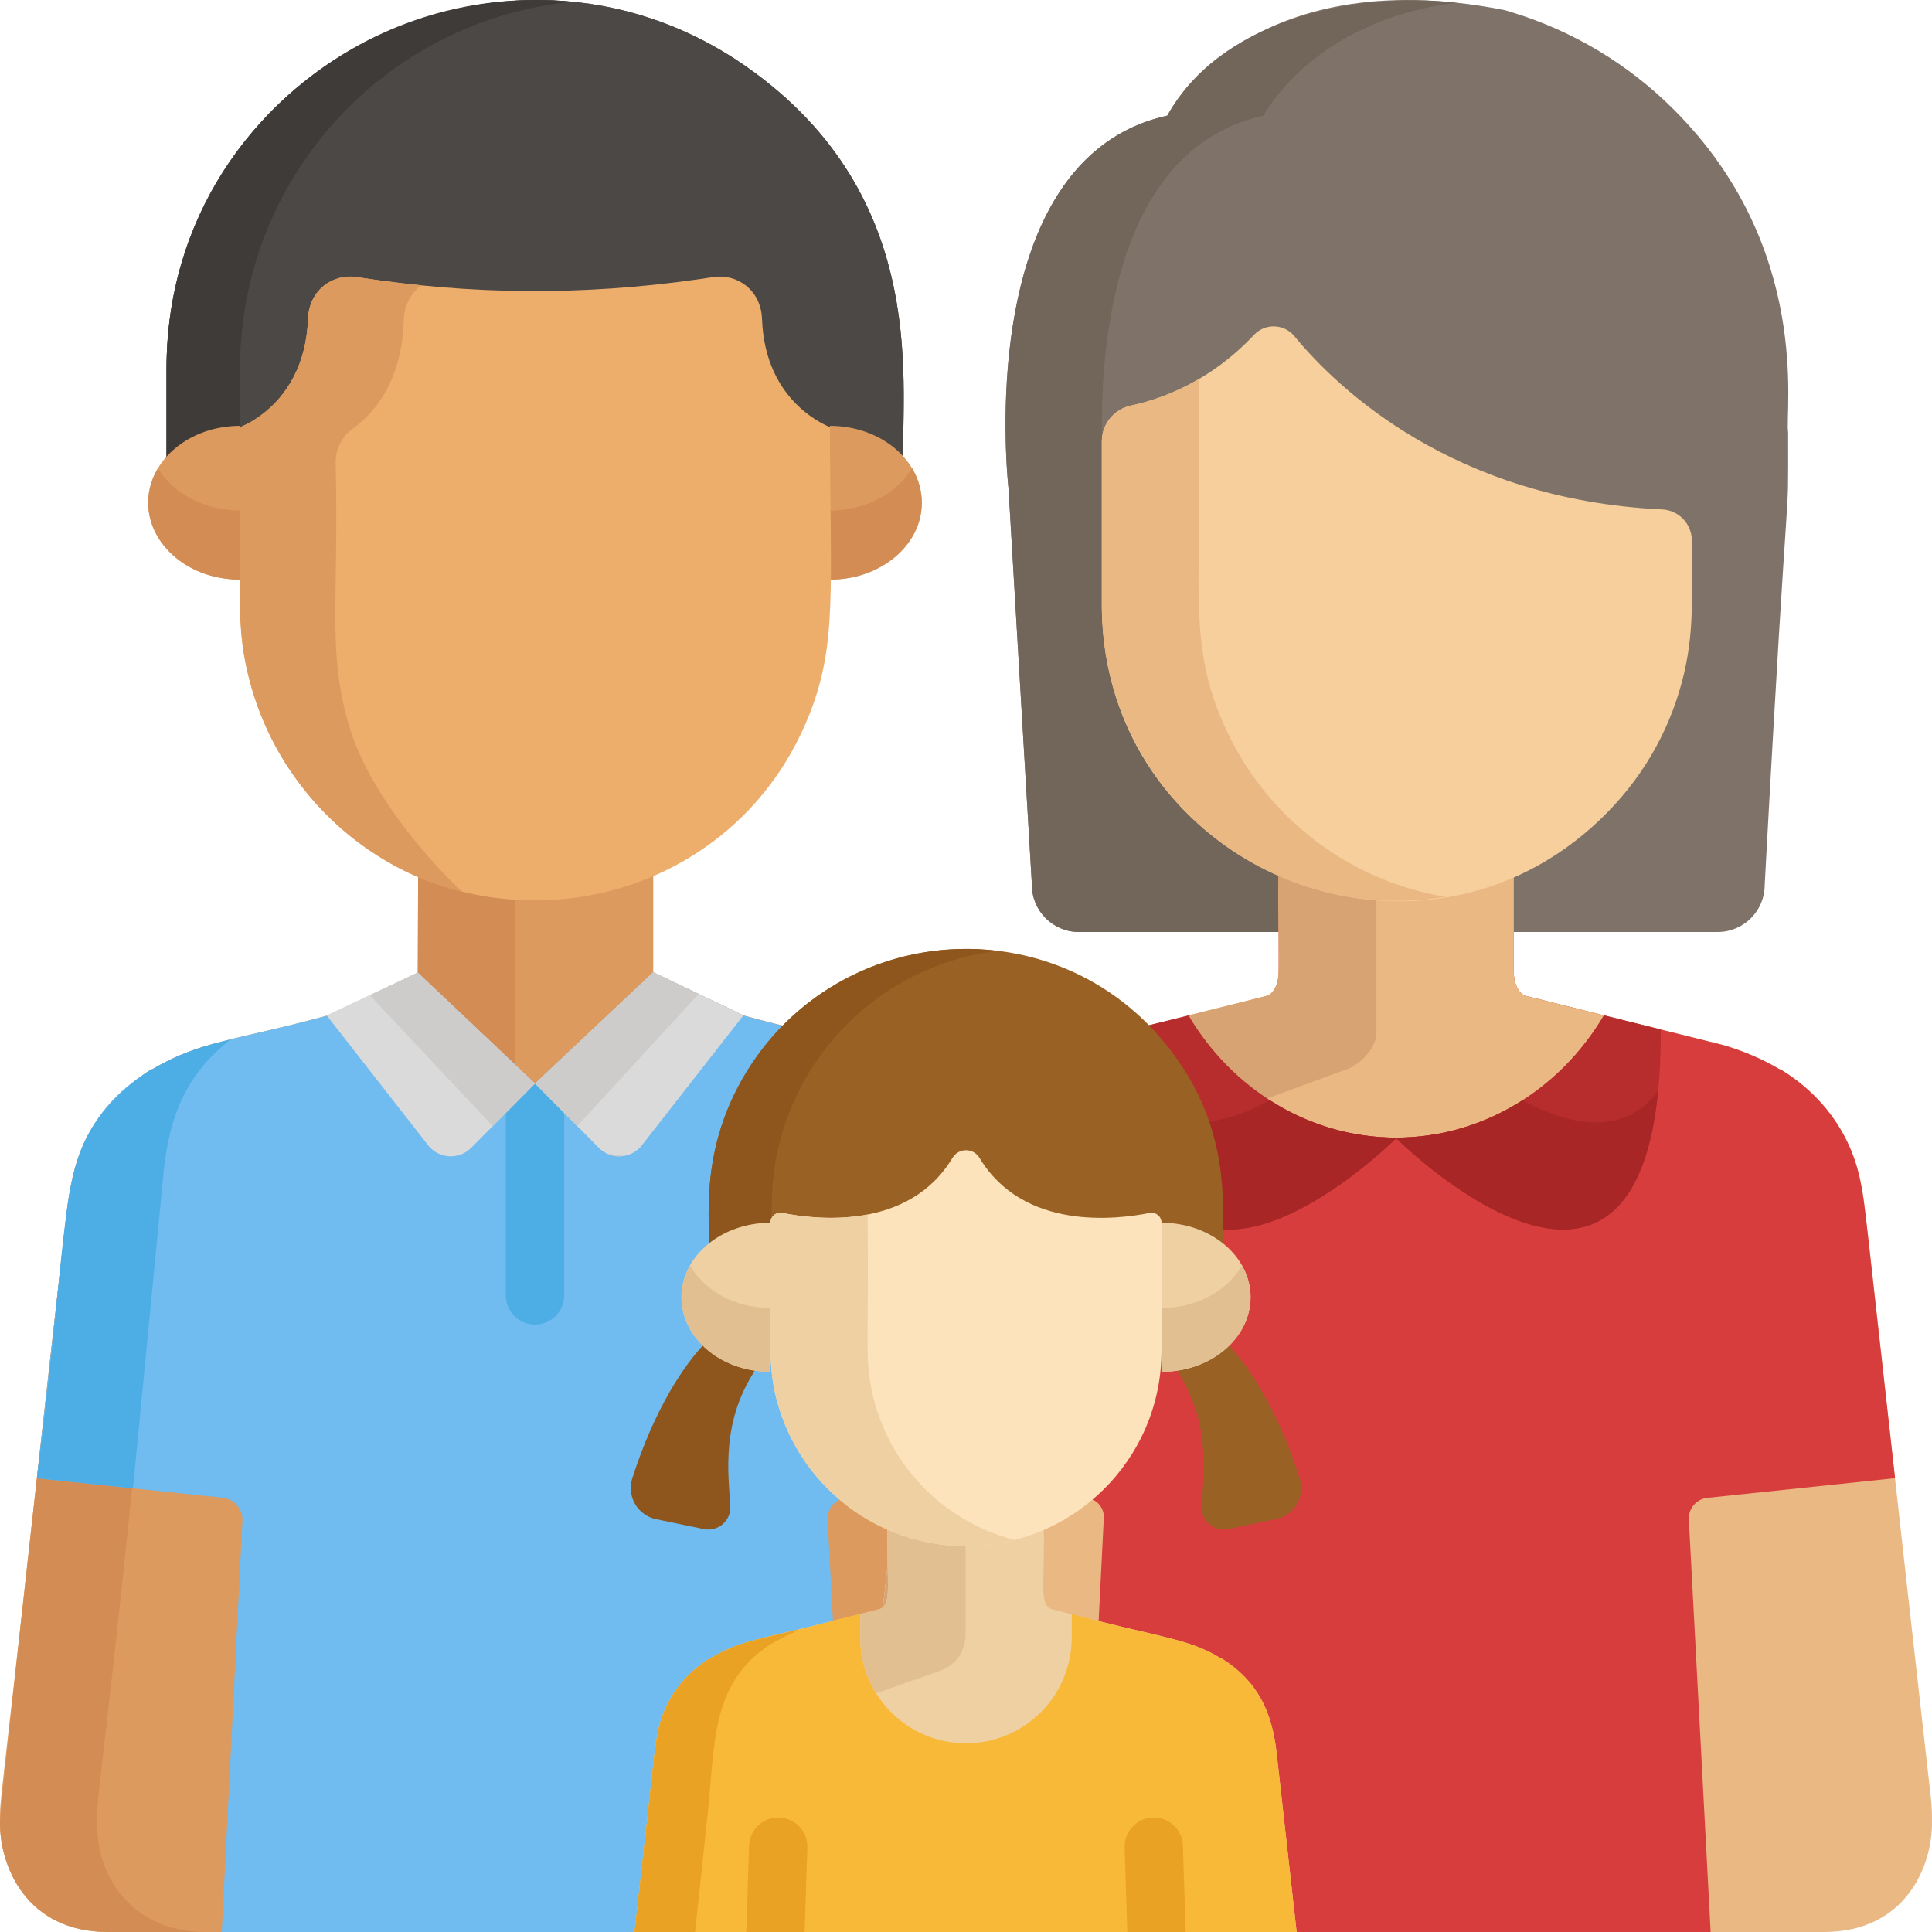
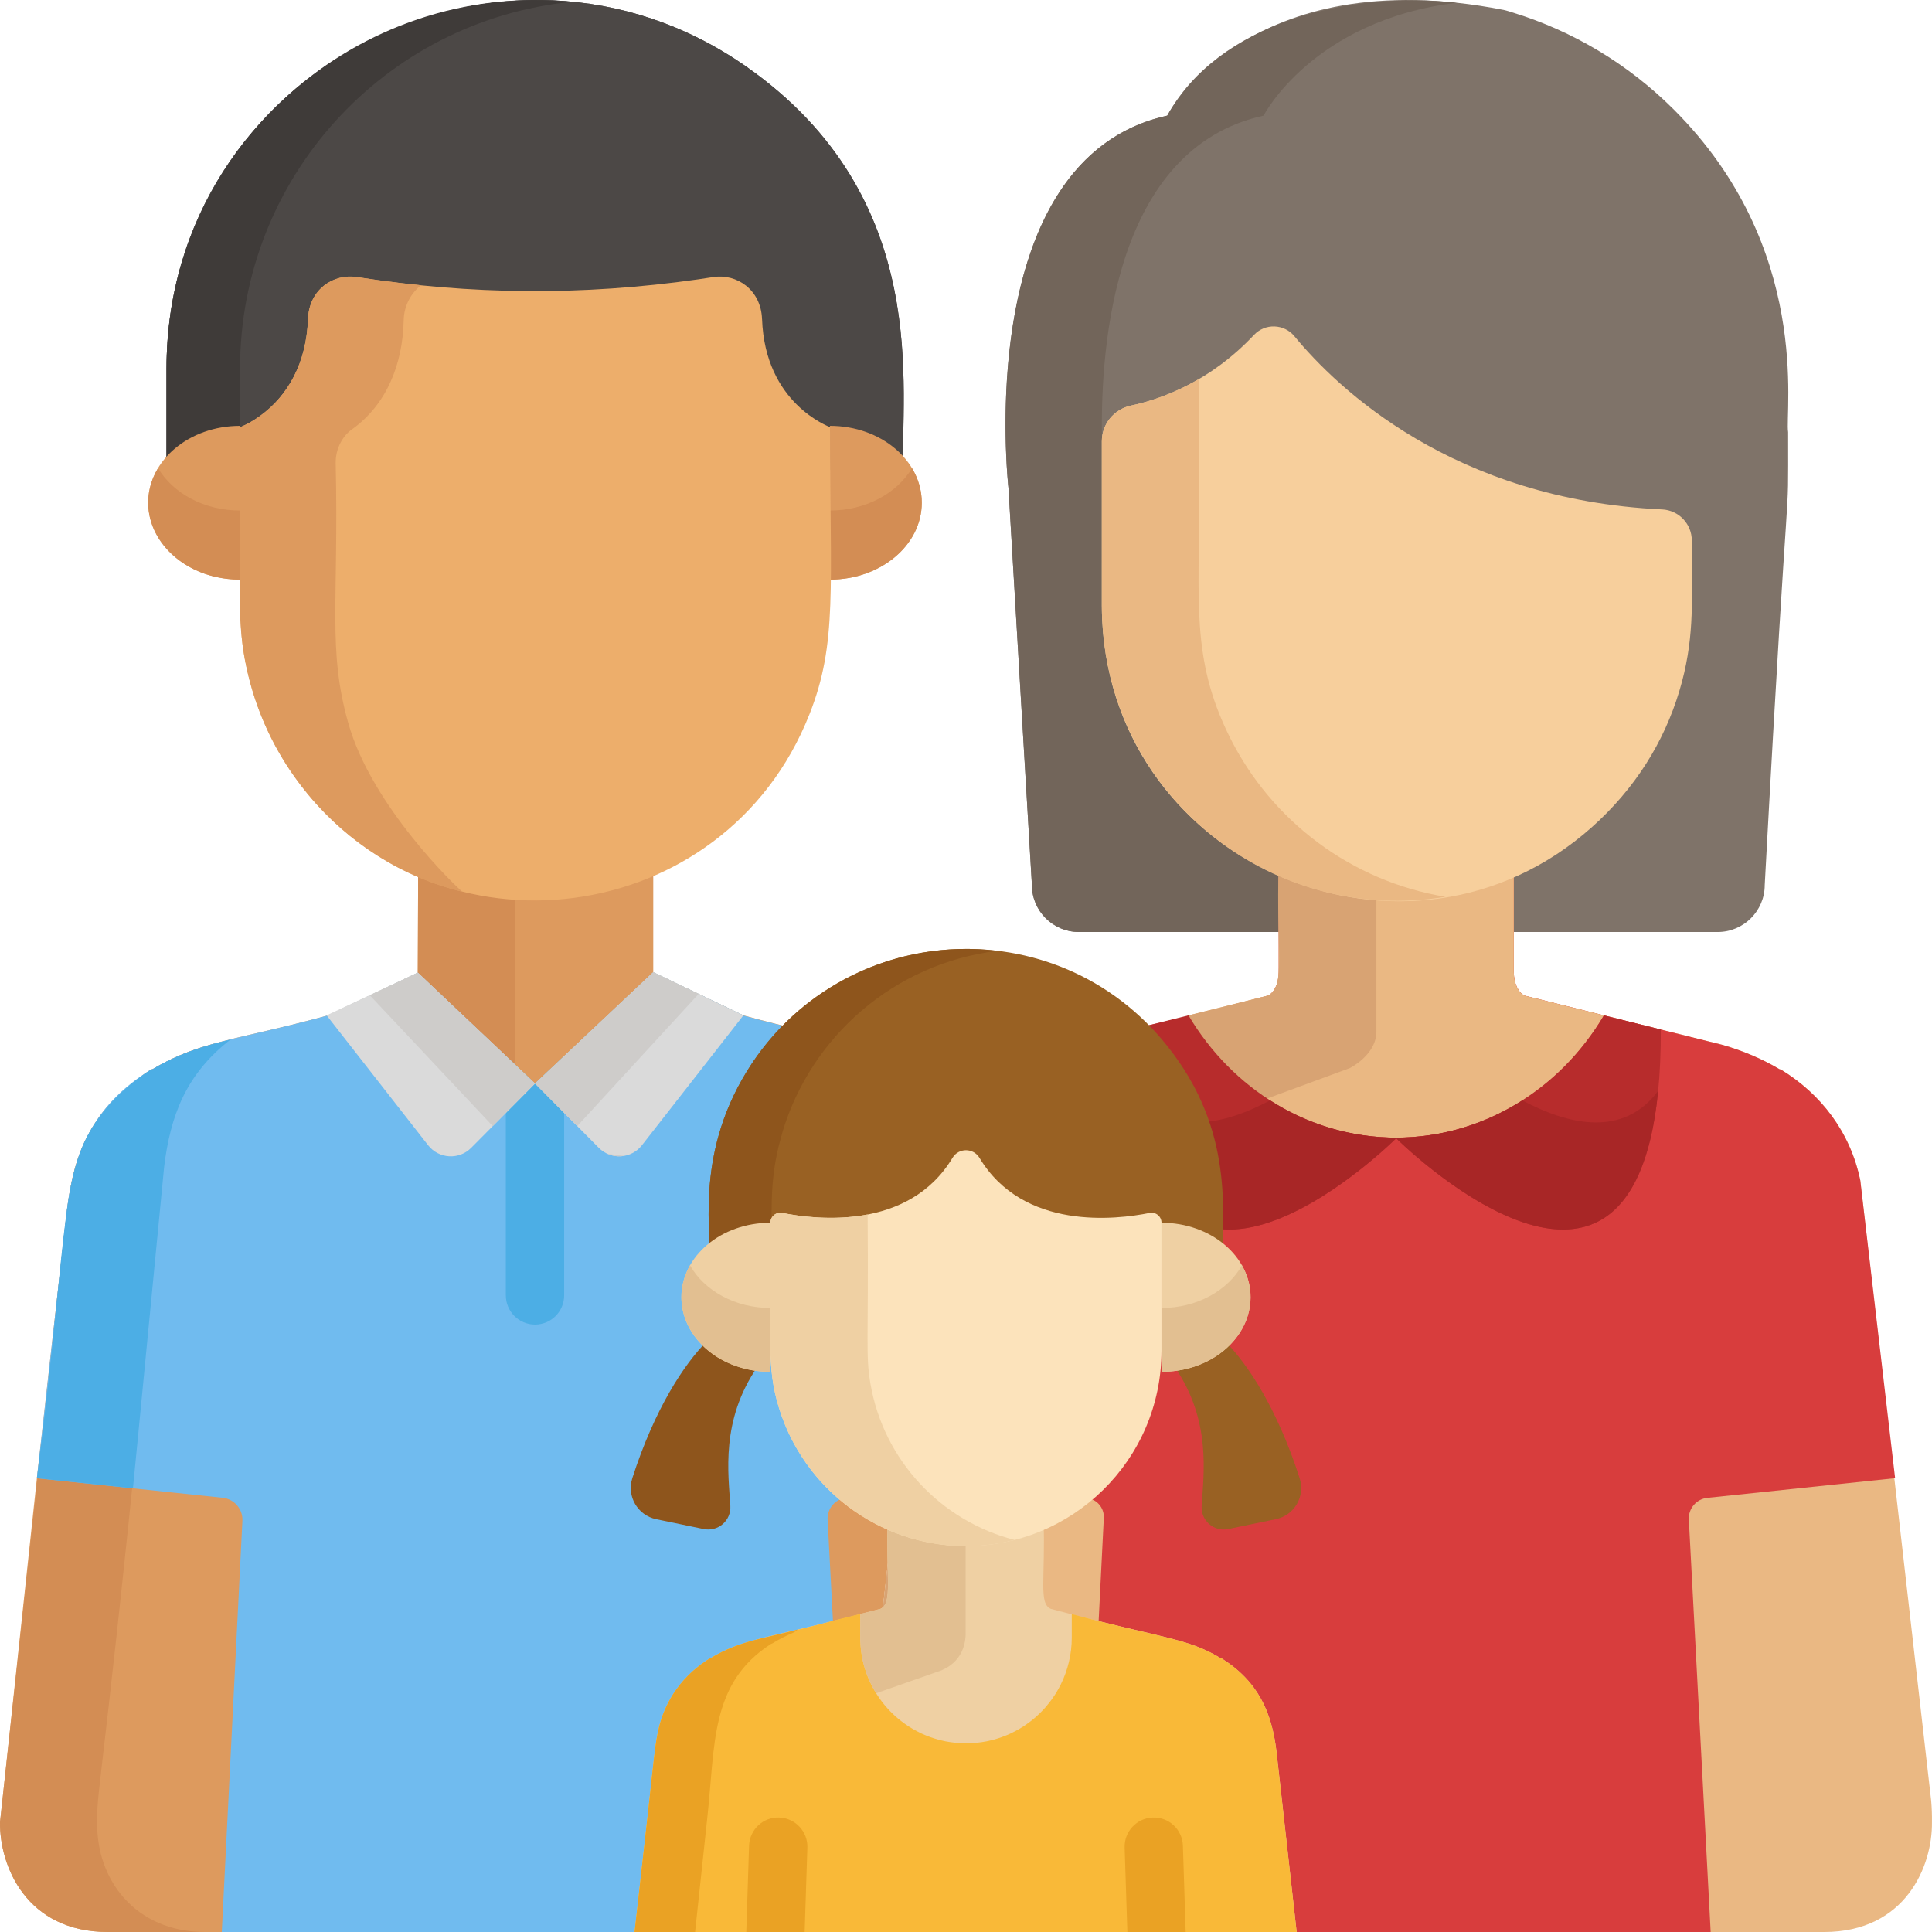
- <svg xmlns="http://www.w3.org/2000/svg" version="1.1" id="Capa_1" x="0px" y="0px" viewBox="0 0 512.001 512.001" style="enable-background:new 0 0 512.001 512.001;" xml:space="preserve">
-   <path style="fill:#7F7369;" d="M331.028,246.986h-45.136c-6.833,0-12.423-5.59-12.423-12.423l-6.211-105.265  c0,0-10.051-87.194,42.082-98.652c0,0,21.197-41.248,89.083-28.033c0.928,0.181,1.82,0.514,2.721,0.793  c15.639,4.851,30.178,13.434,42.266,25.46c36.97,36.788,29.536,80.252,30.463,85.658c0,30.197,0.477-3.367-6.211,120.04  c0,6.833-5.59,12.423-12.423,12.423H407.22" />
-   <path style="fill:#72655A;" d="M338.876,246.986v-14.772c-27.903-12.33-45.299-38.716-46.765-67.642  c-0.01-0.192-0.04-0.801-0.044-0.915c-0.04-1.023-0.066-2.048-0.066-3.081c0.014-46.476-0.028-43.655,0.035-44.419  c-0.466-24.805,3.372-76.842,42.825-85.513c0,0,12.99-25.271,51.193-29.914c-29.109-3.199-63.254,5.45-76.715,29.914  c-35.179,7.732-43.642,50.567-42.808,86.38c0.012,0.499,0.025,0.986,0.04,1.46c0.206,6.639,0.687,10.812,0.687,10.812l6.211,105.265  c0,6.833,5.59,12.423,12.423,12.423C296.825,246.986,326.928,246.986,338.876,246.986z" />
-   <path style="fill:#DD9A5E;" d="M228.256,477.26l13.354-119.329c4.68-36.032,2.761-49.875,14.388-63.983  c-3.591-4.366-8.717-8.438-12.097-10.502l-0.372-0.092c-12.572-7.531-23.157-7.846-46.519-14.274l0,0l-23.89-11.435l0,0v-28.537  c-20.015,8.85-43.03,8.541-62.297,0.163l0,0l-0.103,28.492l0,0l0,0l0,0l-23.788,11.318l0,0  c-23.212,6.387-33.922,6.728-46.519,14.274l-0.372,0.092c-1.06,0.647-2.18,1.427-3.284,2.301  c-18.001,12.923-18.286,29.711-19.837,42.117l-7.149,63.887l0,0c-10.069,91.431-9.764,84.076-9.764,91.124  c-0.158,11.604,6.961,29.123,28.588,29.123l0,0c2.006,0,225.695,0.011,227.403-0.017C236.624,511.658,226.559,496.88,228.256,477.26  z" />
-   <g>
-     <path style="fill:#D38D54;" d="M25.763,482.84c-0.174-10.081,1.934-9.972,17.727-173.575c1.651-13.534,5.754-24.591,17.56-33.741   c-1.788,0.567-10.824,1.952-20.637,7.831l-0.372,0.092c-1.132,0.691-2.257,1.488-3.284,2.301   c-18.001,12.923-18.286,29.711-19.837,42.117c-0.129,1.131-16.914,150.066-16.914,155.011   c-0.158,11.604,6.961,29.123,28.588,29.123l0,0H54.35C35.8,511.999,25.437,498.045,25.763,482.84z" />
-     <path style="fill:#D38D54;" d="M136.481,282.131v-46.672c-9.275-0.623-17.956-2.84-25.659-6.188l-0.103,28.492l0,0L136.481,282.131   z" />
+ <svg xmlns="http://www.w3.org/2000/svg" xmlns:xlink="http://www.w3.org/1999/xlink" width="200" height="200" viewBox="0 0 150 150">
+   <style>.B{fill:rgb(93.725%,81.569%,63.922%)}.C{fill:rgb(86.667%,60.392%,36.863%)}.D{fill:rgb(91.765%,72.157%,51.373%)}.E{fill:rgb(82.745%,55.294%,32.941%)}.F{fill:rgb(84.706%,63.922%,45.098%)}.G{fill:rgb(65.882%,14.902%,14.902%)}.H{fill:rgb(29.804%,68.235%,89.804%)}.I{fill:rgb(85.49%,85.49%,85.49%)}.J{fill:rgb(80.784%,80%,79.216%)}.K{fill:rgb(60%,38.039%,13.725%)}.L{fill:rgb(55.686%,33.333%,10.98%)}.M{fill:rgb(88.627%,74.902%,56.863%)}</style>
+   <path d="M96.98 72.359H83.758a3.65 3.65 0 0 1-3.641-3.641l-1.82-30.84S75.352 12.336 90.625 8.977c0 0 6.211-12.082 26.102-8.211.27.055.531.152.797.23 4.582 1.422 8.84 3.938 12.383 7.461 10.828 10.777 8.652 23.512 8.922 25.094 0 8.848.141-.984-1.816 35.168 0 2.004-1.641 3.641-3.641 3.641h-14.07" fill="rgb(49.804%,45.098%,41.176%)" />
+   <path d="M99.281 72.359v-4.328c-8.176-3.613-13.273-11.344-13.703-19.816l-.012-.27a22.85 22.85 0 0 1-.02-.902l.012-13.012c-.137-7.27.988-22.512 12.547-25.055 0 0 3.805-7.402 14.996-8.762-8.527-.937-18.531 1.594-22.477 8.762C80.32 11.242 77.84 23.793 78.086 34.285l.012.426c.059 1.945.199 3.168.199 3.168l1.82 30.84a3.65 3.65 0 0 0 3.641 3.641zm0 0" fill="rgb(44.706%,39.608%,35.294%)" />
+   <path d="M66.871 139.82l3.914-34.957c1.371-10.559.809-14.613 4.215-18.746a15.83 15.83 0 0 0-3.543-3.078l-.109-.023c-3.684-2.207-6.785-2.301-13.629-4.184l-7-3.352v-8.359c-5.863 2.594-12.605 2.504-18.25.047l-.031 8.348-6.969 3.316c-6.801 1.871-9.937 1.973-13.629 4.184l-.109.023a10.35 10.35 0 0 0-.961.676C5.496 87.5 5.41 92.418 4.957 96.055L2.863 114.77.004 141.469C-.043 144.867 2.043 150 8.379 150L75 149.996c-5.676-.098-8.625-4.426-8.129-10.176zm0 0" class="C" />
+   <path d="M7.547 141.457c-.051-2.953.566-2.922 5.195-50.852.484-3.965 1.684-7.203 5.145-9.887-.523.168-3.172.574-6.047 2.297l-.109.023c-.332.203-.66.438-.961.676-5.273 3.785-5.359 8.703-5.813 12.34L0 141.469C-.043 144.867 2.043 150 8.379 150h7.543c-5.434 0-8.469-4.09-8.375-8.543zm32.438-58.801V68.98c-2.719-.18-5.262-.832-7.516-1.812l-.031 8.348zm0 0" class="E" />
+   <path d="M149.938 139.82l-5.504-48.168c-.773-3.742-3.031-6.699-6.164-8.613l-.109-.023c-1.336-.801-2.82-1.43-4.418-1.891l-15.367-3.824c-.5-.227-.844-.973-.844-1.82v-7.41a22.93 22.93 0 0 1-18.25-.039v7.449c0 .852-.348 1.594-.848 1.82-12.996 3.461-15.887 3.383-19.781 5.715l-.109.023c-4.301 2.629-5.961 6.188-6.535 10.887l-5.137 45.895c-.516 5.953 2.641 10.18 8.32 10.18h66.43c6.336 0 8.422-5.133 8.375-8.531v-.012a16.37 16.37 0 0 0-.059-1.637zm0 0" class="D" />
+   <path d="M74.359 141.469v-.012a16.37 16.37 0 0 1 .059-1.637l5.137-48.613c.547-4.5 2.082-8.059 6.406-10.801-1.27.383-4.164.723-7.309 2.609l-.109.023c-4.301 2.629-5.961 6.188-6.535 10.887l-5.137 45.895c-.512 5.953 2.641 10.18 8.32 10.18h7.543c-6.336 0-8.422-5.133-8.375-8.531zm0 0" class="F" />
+   <path d="M147.137 114.766l-2.703-23.113c-.777-3.766-3.062-6.715-6.164-8.613l-.109-.027c-1.336-.797-2.82-1.426-4.418-1.887l-15.367-3.824c-.5-.227-.844-.973-.844-1.82v-7.449c-5.84 2.578-12.555 2.516-18.25 0v7.449c0 .848-.348 1.594-.848 1.82-12.996 3.461-15.887 3.379-19.781 5.711l-.109.027c-4.262 2.602-5.961 6.195-6.535 10.887l-2.332 20.84 14.699 1.543c.785.082 1.363.758 1.324 1.543L84.086 150h48.73l-1.695-32.023a1.61 1.61 0 0 1 1.438-1.684zm0 0" fill="rgb(84.706%,23.922%,23.922%)" />
+   <path d="M69.676 114.766l7.309.766 2.57-24.324c.547-4.5 2.082-8.059 6.406-10.801-1.828.488-4.488.918-7.309 2.609l-.109.023c-3.145 1.922-5.395 4.883-6.164 8.613-.473 2.289-.383 2.789-2.703 23.113zm0 0" class="G" />
+   <path d="M71.402 83.039l-.109-.023c-3.691-2.215-6.844-2.316-13.582-4.172l.008-.012-7-3.352-.051.078c0-.008 0-.02-.004-.027l-9.125 8.594-9.102-8.609-6.969 3.316c-6.801 1.871-9.937 1.973-13.629 4.184l-.109.023C7.43 85.668 5.77 89.227 5.195 93.926L2.863 114.77l14.418 1.516c.91.094 1.586.883 1.539 1.797L17.219 150h48.727l-1.691-32.02c-.043-.855.59-1.598 1.441-1.687l3.855-.402c2.824-23.445 2-25.551 5.422-29.738-.75-.922-2.754-2.613-3.57-3.113zm0 0" fill="rgb(43.922%,73.333%,93.725%)" />
+   <path d="M12.742 90.605c.484-3.965 1.684-7.203 5.145-9.887-.687.195-3.262.629-6.047 2.297l-.109.023c-1.02.625-2.539 1.848-3.57 3.113-3.656 4.469-2.66 7.996-5.297 28.617l7.457.785c-.023.234.301-2.977 2.422-24.949zm0 0" class="H" />
+   <path d="M124.531 78.832l-6.156-1.531c-.5-.227-.844-.973-.844-1.82v-8.355c-5.887 2.602-12.609 2.492-18.25 0v8.355c0 .848-.348 1.594-.848 1.82l-6.246 1.555c7.508 12.625 24.84 12.633 32.344-.023zm0 0" class="D" />
+   <g fill="rgb(29.804%,28.235%,27.451%)">
+     <use xlink:href="#B" />
+     <use xlink:href="#B" />
  </g>
-   <path style="fill:#EAB883;" d="M511.794,477.26c-18.191-161.09-17.166-156.544-18.795-164.418  c-2.643-12.781-10.348-22.864-21.044-29.396l-0.371-0.092c-4.552-2.727-9.627-4.876-15.076-6.446l-52.449-13.057  c-1.705-0.772-2.885-3.311-2.885-6.206v-25.298c-19.768,8.621-42.807,8.484-62.297-0.132v25.431c0,2.895-1.18,5.434-2.885,6.206  c-44.369,11.82-54.237,11.544-67.525,19.503l-0.371,0.092c-14.678,8.964-20.351,21.113-22.307,37.151L228.257,477.26  c-1.757,20.31,9.01,34.739,28.393,34.739c30.845,0,202.098,0,226.752,0c21.627,0,28.746-17.519,28.588-29.123  c0-0.012,0-0.024,0-0.036C512.025,480.739,511.929,478.831,511.794,477.26z" />
-   <path style="fill:#D8A373;" d="M253.817,482.876c0-0.012,0-0.024,0-0.036c-0.036-2.101,0.059-4.009,0.195-5.58l17.532-165.934  c1.874-15.368,7.109-27.509,21.869-36.875c-4.333,1.312-14.211,2.473-24.946,8.903l-0.371,0.092  c-14.678,8.964-20.352,21.114-22.307,37.151l-17.532,156.662c-1.756,20.31,9.01,34.739,28.393,34.739c15.943,0,9.811,0,25.756,0  C260.777,511.999,253.659,494.48,253.817,482.876z" />
-   <path style="fill:#D83D3D;" d="M502.222,391.732c-8.267-73.386-7.91-72.535-9.223-78.891c-2.658-12.853-10.448-22.927-21.044-29.396  c-0.105-0.026-0.477-0.118-0.371-0.092c-4.552-2.727-9.627-4.876-15.076-6.446l-52.449-13.057c-1.705-0.772-2.885-3.311-2.885-6.206  v-25.298l0,0v-0.132c-19.928,8.804-42.851,8.592-62.297,0v0.132l0,0v25.298c0,2.895-1.18,5.434-2.885,6.206  c-44.369,11.82-54.237,11.543-67.525,19.503c-0.105,0.026-0.477,0.118-0.371,0.092c-14.546,8.88-20.354,21.138-22.307,37.151  l-7.961,71.135l50.178,5.265c2.668,0.28,4.652,2.597,4.517,5.277l-5.512,109.725c61.421,0,104.935,0,166.33,0l-5.778-109.3  c-0.154-2.915,2.002-5.441,4.906-5.746L502.222,391.732z" />
-   <path style="fill:#A82626;" d="M237.827,391.732l24.945,2.617l8.772-83.024c1.873-15.365,7.107-27.508,21.869-36.875  c-6.237,1.672-15.315,3.134-24.946,8.904c-0.105,0.026-0.477,0.118-0.371,0.092c-10.735,6.553-18.411,16.662-21.044,29.396  C245.435,320.65,245.741,322.354,237.827,391.732z" />
-   <path style="fill:#70BBEF;" d="M243.714,283.446c-0.105-0.026-0.477-0.118-0.372-0.092c-12.6-7.548-23.354-7.902-46.356-14.233  l0.022-0.041l-23.89-11.435l-0.173,0.261c-0.001-0.032-0.003-0.063-0.005-0.094l-31.157,29.335l-31.066-29.384l-23.788,11.318l0,0  c-23.213,6.387-33.922,6.728-46.519,14.274l-0.372,0.092c-14.679,8.963-20.351,21.117-22.307,37.151l-7.963,71.154l49.218,5.164  c3.103,0.326,5.41,3.021,5.254,6.137l-5.47,108.946c50.568,0,112.705,0,166.33,0l-5.778-109.287  c-0.155-2.923,2.007-5.455,4.919-5.761l13.156-1.38c9.646-80.023,6.825-87.206,18.511-101.509  C253.345,290.923,246.51,285.153,243.714,283.446z" />
-   <path style="fill:#4CAEE5;" d="M43.49,309.265c1.651-13.534,5.754-24.591,17.56-33.741c-2.339,0.664-11.132,2.137-20.637,7.831  l-0.372,0.092c-3.483,2.127-8.669,6.299-12.193,10.614c-12.47,15.266-9.079,27.305-18.077,97.692l25.457,2.671  C35.152,395.234,36.249,384.271,43.49,309.265z" />
-   <path style="fill:#EAB883;" d="M425.063,269.08l-21.005-5.229c-1.705-0.772-2.885-3.311-2.885-6.206v-28.389l0,0v-0.132  c-20.094,8.878-43.045,8.506-62.297,0v0.132l0,0v28.389c0,2.895-1.18,5.434-2.885,6.206l-21.321,5.308  C340.295,312.257,399.458,312.274,425.063,269.08z" />
-   <path id="SVGCleanerId_0" style="fill:#4C4846;" d="M44.139,124.499V97.645c0-79.044,89.36-124.776,153.471-80.114  c50.288,35.111,40.71,86.743,41.816,106.968" />
-   <g>
-     <path id="SVGCleanerId_0_1_" style="fill:#4C4846;" d="M44.139,124.499V97.645c0-79.044,89.36-124.776,153.471-80.114   c50.288,35.111,40.71,86.743,41.816,106.968" />
+   <path d="M44.391.145C27.754-1.508 12.93 11.5 12.93 28.605v7.867h5.707v-7.867c0-14.707 11.168-27.012 25.754-28.461zm0 0" fill="rgb(24.706%,23.137%,22.353%)" />
+   <path d="M71.566 39.031c0 3.297-3.191 5.969-7.125 5.969V33.063c3.934 0 7.125 2.672 7.125 5.969zm-60.059 0c0 3.297 3.191 5.969 7.129 5.969V33.063c-3.937 0-7.129 2.672-7.129 5.969zm0 0" class="C" />
+   <path d="M64.441 39.637V45c3.934 0 7.125-2.672 7.125-5.969 0-.965-.273-1.875-.758-2.68-1.176 1.949-3.586 3.285-6.367 3.285zM12.27 36.352C9.902 40.277 13.297 45 18.637 45v-5.363c-2.785 0-5.195-1.336-6.367-3.285zm0 0" class="E" />
+   <path d="M59.164 24.77c-.082-2.285-1.969-3.539-3.785-3.258l-1.195.18c-9.027 1.281-17.613 1.199-26.484-.18-1.805-.281-3.703.953-3.785 3.258-.125 3.398-1.539 5.926-3.691 7.5-.895.656-1.559.883-1.586.898 0 14.824-.18 15.816.617 19.172.73 3.082 2.094 5.98 4.004 8.504 10.656 14.094 32.969 11.344 39.582-5.375 2.191-5.531 1.602-9.73 1.602-22.301-.086-.066-5.043-1.82-5.277-8.398zm0 0" fill="rgb(92.941%,68.235%,41.961%)" />
+   <path d="M27.035 56.125c-1.617-5.766-.723-9.285-.973-20.211 0-1.125.563-2.082 1.254-2.57 2.719-1.934 3.953-5.098 4.027-8.473a3.54 3.54 0 0 1 1.344-2.723c-1.043-.105-2.082-.227-3.125-.367l-1.863-.27c-1.801-.277-3.703.949-3.785 3.258-.125 3.395-1.535 5.926-3.691 7.5-.895.656-1.559.883-1.586.898l.02 14.879c.465 10.465 7.93 18.973 17.25 21.195-.434-.324-7.055-6.633-8.871-13.117zm0 0" class="C" />
+   <path d="M43.801 100.574V81.992l-2.262 2.133-2.266-2.141v18.59a2.27 2.27 0 0 0 2.266 2.266c1.25-.004 2.262-1.016 2.262-2.266zm0 0" class="H" />
+   <path d="M50.719 75.48l-9.18 8.645 4.953 4.992c.453.457 1.078.695 1.719.656a2.24 2.24 0 0 0 1.625-.852l7.883-10.09zm0 0" class="I" />
+   <path d="M54.242 77.168l-3.523-1.687-9.18 8.645 3.277 3.305zm-7.074 12.414c.41.184.867.238 1.309.16zm0 0" class="J" />
+   <path d="M32.438 75.516l9.102 8.609-4.957 4.992c-.449.457-1.074.695-1.715.656a2.23 2.23 0 0 1-1.625-.852l-7.883-10.09zm0 0" class="I" />
+   <path d="M35.121 84.09l3.137 3.34 3.281-3.305-9.102-8.609-3.73 1.75zm0 0" class="J" />
+   <path d="M106.863 80.094V68.98c-2.707-.187-5.273-.836-7.582-1.855-.23 6.602.598 9.52-.848 10.176l-6.246 1.555c1.555 2.613 3.66 4.824 6.137 6.453l6.484-2.387s2.055-1.02 2.055-2.828zm0 0" class="F" />
+   <path d="M129.047 39.551a2.42 2.42 0 0 1 2.305 2.414v1.73c-.004 3.074.207 6.063-.973 9.973-1.187 3.945-3.43 7.566-6.797 10.563-14.207 12.652-37.035 3.102-38.004-16.016-.004-.086 0 .023-.012-.27a22.85 22.85 0 0 1-.02-.902V34.266c0-1.348.949-2.5 2.27-2.777 2.336-.496 6.117-1.84 9.547-5.488a2.08 2.08 0 0 1 1.586-.656c.602.02 1.164.293 1.547.758 3.324 4.031 12.309 12.691 28.551 13.449zm0 0" fill="rgb(96.863%,81.176%,61.176%)" />
+   <path d="M95.461 57.199c-3.023-6.109-2.32-10.441-2.367-18.937v-8.84c-2.016 1.18-3.898 1.773-5.277 2.066-1.32.277-2.27 1.43-2.27 2.777v12.777c0 .379.02.969.023 1.004a42.69 42.69 0 0 0 .051.824c1.059 13.441 13.453 22.938 26.602 20.758-7.23-1.195-13.477-5.812-16.762-12.43zm0 0" class="D" />
+   <g fill="rgb(71.765%,17.255%,17.255%)">
+     <path d="M128.945 79.93l-4.414-1.098c-3.383 5.703-9.363 9.496-16.18 9.496 0 0 20.684 20.688 20.594-8.398zm0 0" />
+     <path d="M87.855 79.93l4.418-1.098c3.379 5.703 9.359 9.496 16.176 9.496 0 0-20.684 20.688-20.594-8.398zm0 0" />
  </g>
-   <path style="fill:#3F3B39;" d="M151.518,0.488C94.732-5.15,44.139,39.248,44.139,97.645v26.854H63.61V97.645  C63.61,47.445,101.727,5.435,151.518,0.488z" />
-   <g>
-     <path style="fill:#DD9A5E;" d="M244.286,133.231c0,11.253-10.893,20.374-24.33,20.374v-40.747   C233.393,112.858,244.286,121.979,244.286,133.231z" />
-     <path style="fill:#DD9A5E;" d="M39.279,133.231c0,11.253,10.893,20.374,24.331,20.374v-40.747   C50.172,112.858,39.279,121.979,39.279,133.231z" />
+   <g class="G">
+     <path d="M98.609 85.434c-3.648 1.941-7.855 2.867-10.547-.734 2.141 21.875 20.387 3.629 20.387 3.629-3.598 0-6.965-1.059-9.84-2.895zm0 0" />
+     <path d="M118.191 85.434c3.648 1.941 7.855 2.867 10.547-.734-2.141 21.875-20.387 3.629-20.387 3.629 3.602 0 6.965-1.059 9.84-2.895zm0 0" />
  </g>
-   <g>
-     <path style="fill:#D38D54;" d="M219.956,135.292v18.313c13.437,0,24.33-9.121,24.33-20.374c0-3.294-0.939-6.403-2.597-9.156   C237.684,130.727,229.459,135.292,219.956,135.292z" />
-     <path style="fill:#D38D54;" d="M41.876,124.075c-8.073,13.408,3.509,29.53,21.734,29.53v-18.313   C54.106,135.292,45.881,130.727,41.876,124.075z" />
-   </g>
-   <path style="fill:#EDAE6B;" d="M201.945,84.55c-0.284-7.808-6.714-12.086-12.917-11.12c-1.45,0.225-3.051,0.46-4.077,0.605  c-30.82,4.375-60.119,4.099-90.41-0.605c-6.156-0.959-12.637,3.25-12.917,11.121c-0.423,11.6-5.245,20.225-12.592,25.597  c-3.061,2.24-5.319,3.006-5.422,3.063c0,50.602-0.604,53.984,2.107,65.447c2.596,10.944,7.396,20.727,13.675,29.027  c36.373,48.103,112.526,38.712,135.106-18.347c7.474-18.881,5.46-33.215,5.46-76.127C219.666,112.993,202.753,106.995,201.945,84.55  z" />
-   <path style="fill:#DD9A5E;" d="M92.275,191.573c-5.52-19.676-2.457-31.695-3.32-68.989c0-3.84,1.928-7.103,4.281-8.771  c9.281-6.602,13.494-17.397,13.757-28.92c0.091-3.877,1.907-7.205,4.587-9.292c-3.72-0.372-7.331-0.801-10.668-1.249  c-1.942-0.26-4.159-0.578-6.371-0.922c-6.139-0.956-12.635,3.238-12.917,11.121c-0.424,11.58-5.237,20.219-12.592,25.597  c-3.062,2.241-5.319,3.006-5.422,3.063c0,50.911-0.03,48.281,0.073,50.787c1.579,35.717,27.067,64.764,58.879,72.353  C121.082,235.246,98.479,213.713,92.275,191.573z" />
-   <path style="fill:#4CAEE5;" d="M149.511,343.295v-63.423l-7.727,7.275l-7.727-7.309v63.457c0,4.268,3.459,7.727,7.727,7.727  S149.511,347.563,149.511,343.295z" />
-   <path style="fill:#DADADA;" d="M173.119,257.645l-31.335,29.502l16.915,17.046c3.23,3.255,8.583,2.938,11.407-0.676l26.903-34.437  L173.119,257.645z" />
-   <g>
-     <polygon style="fill:#CECCCA;" points="185.149,263.403 173.119,257.645 141.784,287.147 152.978,298.427  " />
-     <path style="fill:#CECCCA;" d="M161,305.775c1.415,0.632,2.974,0.812,4.467,0.542L161,305.775z" />
-   </g>
-   <path style="fill:#DADADA;" d="M110.719,257.763l31.066,29.384l-16.915,17.046c-3.23,3.255-8.583,2.938-11.407-0.676L86.56,269.08  L110.719,257.763z" />
-   <polygon style="fill:#CECCCA;" points="119.884,287.033 130.591,298.427 141.784,287.147 110.719,257.763 97.983,263.729 " />
-   <path style="fill:#D8A373;" d="M364.762,273.386v-37.935c-9.241-0.633-18.005-2.846-25.886-6.328  c-0.783,22.526,2.041,32.496-2.885,34.728l-21.321,5.308c5.308,8.927,12.484,16.474,20.944,22.027l22.135-8.139  C357.751,283.046,364.762,279.566,364.762,273.386z" />
-   <path style="fill:#F7CF9C;" d="M440.485,135.004c4.399,0.206,7.865,3.827,7.865,8.231v5.911l0,0l0,0  c-0.021,10.497,0.71,20.69-3.32,34.044c-4.059,13.461-11.707,25.828-23.201,36.053c-48.494,43.186-126.417,10.585-129.718-54.671  c-0.015-0.295-0.004,0.084-0.044-0.915c-0.04-1.023-0.066-2.048-0.066-3.081c0-9.31,0-30.558,0-39.654l0,0v-3.96  c0-4.6,3.241-8.533,7.741-9.485c7.984-1.688,20.885-6.275,32.588-18.731c2.941-3.13,7.958-2.967,10.692,0.345  C354.378,102.851,385.043,132.413,440.485,135.004z" />
-   <path style="fill:#EAB883;" d="M325.843,195.243c-10.323-20.86-7.926-35.647-8.086-64.641c0-10.062,0-20.097,0-30.177  c-6.878,4.035-13.304,6.057-18.015,7.053c-4.501,0.952-7.741,4.885-7.741,9.485c0,10.082,0,32.473,0,43.613  c0,1.292,0.068,3.304,0.073,3.423c0.004,0.104,0.11,1.906,0.182,2.813c3.607,45.888,45.916,78.297,90.797,70.86  C358.38,233.583,337.053,217.823,325.843,195.243z" />
-   <g>
-     <path style="fill:#B72C2C;" d="M440.133,272.832l-15.07-3.751c-11.54,19.468-31.95,32.416-55.22,32.416   C369.843,301.496,440.445,372.106,440.133,272.832z" />
-     <path style="fill:#B72C2C;" d="M299.885,272.832l15.07-3.751c11.54,19.468,31.95,32.416,55.22,32.416   C370.175,301.496,299.573,372.106,299.885,272.832z" />
-   </g>
-   <g>
-     <path style="fill:#A82626;" d="M336.591,291.609c-12.457,6.632-26.812,9.797-36.006-2.503c7.315,74.669,69.59,12.39,69.59,12.39   C357.888,301.496,346.399,297.883,336.591,291.609z" />
-     <path style="fill:#A82626;" d="M403.427,291.609c12.457,6.632,26.812,9.797,36.006-2.503c-7.315,74.669-69.59,12.39-69.59,12.39   C382.131,301.496,393.619,297.883,403.427,291.609z" />
-   </g>
-   <path style="fill:#996123;" d="M309.413,277.28c-29.615-37.334-86.807-33.283-111.406,6.512  c-14.395,23.256-8.964,44.445-10.157,50.928h136.295C323.713,321.406,327.384,299.915,309.413,277.28z" />
-   <path style="fill:#8E551C;" d="M206.339,303.841c0.305-1.291,1.025-3.843,1.057-3.95c7.596-25.193,29.568-44.574,56.927-47.909  c-27.085-3.301-52.642,9.674-66.317,31.81c-14.395,23.256-8.963,44.441-10.157,50.928h16.652  C204.52,320.503,203.973,313.871,206.339,303.841z" />
-   <path style="fill:#996123;" d="M344.433,391.76c-5.987-18.575-13.75-30.17-19.668-36.216c-3.416,3.366-8.153,5.759-13.543,6.618  c9.886,14.255,7.72,28.482,7.227,36.947c-0.225,3.862,3.251,6.894,7.038,6.108l12.618-2.617  C343.014,401.582,345.971,396.53,344.433,391.76z" />
-   <path style="fill:#EFD0A3;" d="M331.406,343.792c0,10.911-10.561,19.753-23.589,19.753v-39.504  C320.845,324.041,331.406,332.883,331.406,343.792z" />
-   <path style="fill:#8E551C;" d="M167.561,391.76c5.987-18.575,13.75-30.17,19.668-36.216c3.416,3.366,8.153,5.759,13.543,6.618  c-9.886,14.255-7.72,28.482-7.227,36.947c0.225,3.862-3.251,6.894-7.039,6.108l-12.618-2.617  C168.981,401.582,166.024,396.53,167.561,391.76z" />
-   <path style="fill:#EFD0A3;" d="M180.589,343.792c0,10.911,10.561,19.753,23.589,19.753v-39.504  C191.15,324.041,180.589,332.883,180.589,343.792z" />
-   <g>
-     <path style="fill:#E2BF91;" d="M307.816,346.626v16.92c17.481,0,28.659-15.268,21.319-28.213   C325.351,342.009,317.229,346.626,307.816,346.626z" />
-     <path style="fill:#E2BF91;" d="M182.859,335.333c-7.353,12.968,3.887,28.213,21.319,28.213v-16.92   C194.766,346.626,186.644,342.009,182.859,335.333z" />
-   </g>
-   <path style="fill:#EFD0A3;" d="M343.624,511.999l-5.374-48.025c-1.226-10.057-4.763-18.504-14.787-24.626l-0.246-0.061  c-8.772-5.255-15.137-5.036-44.76-12.928c-3.275-1.483-1.374-7.837-1.912-23.974c-13.235,5.792-28.555,5.551-41.294-0.088  c-0.524,15.762,1.376,22.572-1.912,24.062c-29.566,7.877-35.977,7.667-44.759,12.928l-0.246,0.061  c-7.066,4.316-12.192,10.985-13.949,19.485c-1.048,5.068-0.774,5.479-6.212,53.166H343.624z" />
-   <path style="fill:#F9B938;" d="M168.171,511.999c42.548,0,132.877,0,175.452,0l-5.374-48.025  c-1.224-10.045-4.776-18.514-14.787-24.626l-0.246-0.061c-8.697-5.21-15.708-5.223-39.192-11.542c0,0.221,0,6.32,0,6.214  c0,4.452-1.046,8.692-2.899,12.429c-0.306,0.619-0.803,1.534-1.278,2.3c-0.022,0.035-0.329,0.519-0.352,0.554  c-0.491,0.753-1.016,1.477-1.53,2.124c-0.243,0.306-0.572,0.702-0.831,0.994c-0.042,0.047-0.083,0.094-0.125,0.141  c-0.165,0.189-0.332,0.375-0.503,0.559c-0.018,0.019-0.037,0.039-0.055,0.059c-0.004,0.004-0.007,0.007-0.01,0.011  c-0.026,0.028-0.052,0.055-0.078,0.083c-0.198,0.209-0.4,0.413-0.604,0.615c-0.067,0.067-0.133,0.136-0.2,0.202  c-0.264,0.257-0.533,0.509-0.806,0.756c-0.078,0.07-0.159,0.137-0.237,0.207c-0.171,0.153-0.349,0.298-0.522,0.449  c-0.027,0.024-0.054,0.047-0.081,0.07c-0.105,0.087-0.212,0.172-0.319,0.258c-0.183,0.147-0.366,0.294-0.552,0.436  c-0.117,0.09-0.236,0.178-0.355,0.267c-0.182,0.135-0.365,0.268-0.55,0.399c-0.091,0.064-0.183,0.128-0.275,0.191  c-0.031,0.021-0.061,0.043-0.092,0.064c-0.191,0.13-0.385,0.258-0.58,0.384c-0.03,0.019-0.059,0.038-0.089,0.057  c-0.089,0.058-0.178,0.116-0.268,0.172c-0.165,0.103-0.332,0.202-0.5,0.301c-0.056,0.033-0.111,0.068-0.167,0.1  c-0.024,0.014-0.049,0.029-0.073,0.043c-0.073,0.044-0.145,0.088-0.219,0.13c-0.322,0.184-0.648,0.362-0.978,0.533  c-0.045,0.023-0.09,0.045-0.136,0.067c-0.015,0.007-0.03,0.015-0.045,0.023c-0.055,0.028-0.11,0.054-0.165,0.081  c-0.219,0.11-0.438,0.22-0.66,0.325c-0.12,0.056-0.241,0.109-0.361,0.163c-0.222,0.1-0.445,0.199-0.67,0.294  c-0.136,0.057-0.273,0.112-0.41,0.167c-0.215,0.087-0.431,0.171-0.648,0.252c-0.141,0.053-0.283,0.105-0.425,0.155  c-0.221,0.079-0.444,0.154-0.668,0.227c-0.111,0.036-0.222,0.072-0.333,0.108c-0.028,0.009-0.055,0.018-0.083,0.027  c-0.062,0.019-0.126,0.036-0.188,0.055c-0.183,0.055-0.366,0.109-0.55,0.16c-0.09,0.025-0.179,0.051-0.27,0.076  c-0.03,0.008-0.06,0.017-0.09,0.025c-0.368,0.098-0.739,0.189-1.113,0.272c-0.055,0.012-0.111,0.023-0.166,0.035  c-0.166,0.036-0.331,0.071-0.498,0.104c-0.444,0.087-0.892,0.163-1.344,0.229c-0.903,0.132-1.82,0.22-2.749,0.263  c-0.111,0.006-0.221,0.008-0.331,0.011c-0.059,0.002-0.119,0.004-0.179,0.006c-0.162,0.005-0.323,0.008-0.484,0.01  c-0.045,0-0.09,0-0.134,0.001c-0.011,0-0.022,0-0.033,0c-0.056,0-0.112,0.001-0.168,0.001c-0.056,0-0.112-0.001-0.168-0.001  c-0.011,0-0.022,0-0.034,0c-0.045,0-0.089,0-0.134-0.001c-0.161-0.002-0.322-0.005-0.484-0.01c-0.06-0.002-0.119-0.004-0.179-0.006  c-0.11-0.004-0.221-0.006-0.331-0.011c-0.929-0.043-1.846-0.132-2.749-0.263c-0.452-0.066-0.9-0.142-1.344-0.229  c-0.167-0.033-0.332-0.068-0.498-0.104c-0.055-0.012-0.111-0.022-0.166-0.035c-0.374-0.083-0.745-0.175-1.113-0.272  c-0.03-0.008-0.06-0.017-0.09-0.025c-0.09-0.025-0.18-0.051-0.27-0.076c-0.182-0.051-0.363-0.104-0.544-0.158  c-0.064-0.02-0.13-0.037-0.194-0.057c-0.028-0.009-0.055-0.018-0.083-0.027c-0.111-0.035-0.222-0.071-0.333-0.108  c-0.224-0.073-0.446-0.148-0.668-0.227c-0.142-0.05-0.284-0.102-0.425-0.155c-0.217-0.081-0.434-0.165-0.648-0.252  c-0.137-0.055-0.274-0.11-0.41-0.167c-0.225-0.095-0.448-0.194-0.67-0.294c-0.12-0.054-0.242-0.107-0.361-0.163  c-0.222-0.104-0.441-0.214-0.66-0.325c-0.055-0.027-0.11-0.053-0.165-0.081c-0.015-0.008-0.03-0.015-0.045-0.023  c-0.045-0.022-0.091-0.044-0.136-0.067c-0.33-0.171-0.656-0.349-0.978-0.533c-0.073-0.042-0.146-0.086-0.219-0.13  c-0.024-0.014-0.049-0.029-0.073-0.043c-0.056-0.033-0.111-0.067-0.166-0.1c-0.168-0.099-0.335-0.198-0.5-0.301  c-0.09-0.056-0.179-0.114-0.268-0.172c-0.03-0.019-0.06-0.038-0.089-0.057c-5.601-3.621-9.732-9.101-11.644-15.443  c-1.71-5.669-1.04-9.707-1.19-14.371l-5.95,1.481c-18.664,5.094-25.11,5.119-33.442,10.11l-0.246,0.061  c-6.976,4.261-12.182,10.943-13.949,19.485C173.333,463.889,173.541,464.877,168.171,511.999z" />
-   <g>
-     <path style="fill:#EAA224;" d="M187.435,481.72c2.148-19.372,0.639-35.626,16.937-46.089l0.246-0.064   c1.807-1.138,3.752-2.114,5.787-2.963c0.373-0.294,0.735-0.563,1.083-0.806c-8.245,2.355-15.09,2.804-22.909,7.488l-0.246,0.061   c-7.12,4.348-12.241,11.055-13.988,19.696c-1.032,5.081-0.797,5.785-6.173,52.955h16.04L187.435,481.72z" />
-     <path style="fill:#EAA224;" d="M213.239,511.999l0.718-22.36c0.137-4.266-3.209-7.834-7.475-7.971   c-4.266-0.167-7.834,3.208-7.971,7.474l-0.734,22.857H213.239z" />
-     <path style="fill:#EAA224;" d="M314.217,511.999l-0.734-22.857c-0.137-4.264-3.672-7.628-7.971-7.474   c-4.265,0.137-7.612,3.705-7.475,7.971l0.718,22.36H314.217z" />
-   </g>
-   <path style="fill:#E2BF91;" d="M249.593,442.624c0.129-0.191,6.042-1.941,6.316-9.43v-26.568  c-7.533-0.039-14.509-1.606-20.658-4.328c-0.524,15.767,1.376,22.572-1.912,24.062l-5.368,1.336c0.15,4.656-0.52,8.691,1.19,14.371  c0.729,2.416,1.879,4.873,3.014,6.663L249.593,442.624L249.593,442.624z" />
-   <path style="fill:#FCE3BB;" d="M252.427,306.842c-11.629,19.344-36.315,16.368-45.08,14.597c-1.64-0.331-3.168,0.929-3.168,2.602  l0,0c0,31.476-0.961,38.397,2.201,48.852c6.415,21.272,26.054,36.566,48.998,36.821c28.597,0.357,52.439-22.665,52.439-51.81  c0-13.176,0-22.454,0-33.862l0,0c0-1.673-1.529-2.933-3.168-2.602c-8.765,1.771-33.451,4.746-45.08-14.597  C257.947,304.146,254.048,304.146,252.427,306.842z" />
-   <path style="fill:#EFD0A3;" d="M230.699,366.819c-1.352-7.8-0.484-10.812-0.764-44.969c-9.119,1.756-18.018,0.512-22.588-0.411  c-1.64-0.331-3.168,0.929-3.168,2.602c0,31.954-0.942,38.458,2.201,48.852c7.803,25.876,34.938,42.295,62.496,35.206  C249.301,403.067,234.207,387.001,230.699,366.819z" />
-   <g>
- </g>
-   <g>
- </g>
-   <g>
- </g>
-   <g>
- </g>
-   <g>
- </g>
-   <g>
- </g>
-   <g>
- </g>
-   <g>
- </g>
-   <g>
- </g>
-   <g>
- </g>
-   <g>
- </g>
-   <g>
- </g>
-   <g>
- </g>
-   <g>
- </g>
-   <g>
- </g>
+   <path d="M90.648 81.234c-8.676-10.937-25.434-9.75-32.641 1.906-4.215 6.816-2.625 13.023-2.973 14.922h39.93c-.129-3.902.949-10.195-4.316-16.828zm0 0" class="K" />
+   <path d="M60.449 89.016l.313-1.156c2.223-7.383 8.66-13.059 16.676-14.035-7.934-.969-15.422 2.832-19.43 9.316-4.215 6.816-2.625 13.02-2.973 14.922h4.879c.004-4.164-.156-6.109.535-9.047zm0 0" class="L" />
+   <path d="M100.906 114.773c-1.754-5.441-4.027-8.84-5.762-10.609-1 .984-2.387 1.688-3.965 1.938 2.895 4.176 2.262 8.344 2.117 10.824-.066 1.133.949 2.02 2.059 1.789l3.699-.766a2.47 2.47 0 0 0 1.852-3.176zm0 0" class="K" />
+   <path d="M97.09 100.719c0 3.199-3.094 5.789-6.91 5.789V94.934c3.816 0 6.91 2.59 6.91 5.785zm0 0" class="B" />
+   <path d="M49.09 114.773c1.754-5.441 4.027-8.84 5.762-10.609 1 .984 2.391 1.688 3.969 1.938-2.898 4.176-2.262 8.344-2.117 10.824a1.72 1.72 0 0 1-2.062 1.789l-3.695-.766c-1.437-.297-2.305-1.777-1.855-3.176zm0 0" class="L" />
+   <path d="M52.906 100.719c0 3.199 3.094 5.789 6.91 5.789V94.934c-3.816 0-6.91 2.59-6.91 5.785zm0 0" class="B" />
+   <path d="M90.18 101.551v4.957c5.121 0 8.398-4.473 6.246-8.266-1.109 1.957-3.488 3.309-6.246 3.309zM53.57 98.242c-2.152 3.801 1.141 8.266 6.246 8.266v-4.957c-2.758 0-5.137-1.352-6.246-3.309zm0 0" class="M" />
+   <path d="M100.672 150l-1.574-14.07c-.359-2.945-1.398-5.422-4.332-7.215l-.074-.02c-2.57-1.539-4.434-1.473-13.113-3.785-.957-.434-.402-2.297-.559-7.023a15.2 15.2 0 0 1-12.098-.027c-.156 4.617.402 6.613-.562 7.051-8.66 2.309-10.539 2.246-13.113 3.785l-.07.02c-2.07 1.266-3.57 3.219-4.086 5.707-.309 1.488-.227 1.605-1.82 15.578zm0 0" class="B" />
+   <path d="M49.27 150h51.402l-1.574-14.07c-.359-2.941-1.402-5.426-4.332-7.215l-.074-.02c-2.547-1.523-4.602-1.527-11.48-3.379v1.82c0 1.305-.309 2.547-.852 3.641-.113.23-.238.453-.375.676l-.102.16c-.145.223-.297.434-.449.621a6.03 6.03 0 0 1-.242.293l-.035.043-.148.16-.016.02-.027.027a7.71 7.71 0 0 1-.176.18l-.059.059-.238.223-.066.059c-.051.047-.105.09-.152.133l-.027.02-.09.078-.164.125-.105.078-.16.117-.078.059-.027.016-.172.113-.023.02-.082.047c-.047.031-.094.063-.145.09l-.051.031-.02.012-.062.035c-.098.055-.191.109-.289.156-.012.008-.027.016-.039.02l-.062.031-.191.098-.105.047-.199.086-.117.047-.191.074-.125.047c-.062.023-.129.047-.195.066l-.121.039-.055.016-.16.047-.082.023-.023.008-.328.078-.047.012-.148.031-.395.066c-.266.039-.535.063-.805.078h-.098l-.051.004-.141.004h-.199l-.141-.004-.148-.004a8.91 8.91 0 0 1-.805-.078c-.133-.02-.266-.043-.395-.066l-.145-.031-.051-.012a7.87 7.87 0 0 1-.324-.078l-.027-.008-.078-.023-.16-.047c-.02-.004-.039-.008-.059-.016l-.023-.008-.098-.031-.195-.066-.125-.047-.191-.074-.117-.047-.199-.086-.105-.047c-.062-.031-.129-.062-.191-.098l-.102-.051a4.04 4.04 0 0 1-.285-.156l-.066-.035-.02-.012-.051-.031-.145-.09-.105-.066a8.2 8.2 0 0 1-3.41-4.523c-.504-1.66-.305-2.844-.352-4.211l-1.742.434c-5.469 1.492-7.355 1.5-9.797 2.965l-.07.016c-2.047 1.25-3.57 3.207-4.09 5.707-.305 1.484-.242 1.773-1.816 15.578zm0 0" fill="rgb(97.647%,72.549%,21.961%)" />
+   <path d="M54.914 141.129c.629-5.676.188-10.437 4.961-13.504l.07-.02c.531-.332 1.102-.617 1.695-.867.109-.086.215-.164.32-.234-2.418.688-4.422.82-6.715 2.191l-.07.02c-2.086 1.273-3.586 3.238-4.098 5.77-.305 1.488-.234 1.695-1.809 15.516h4.699zM62.473 150l.211-6.551c.039-1.25-.941-2.297-2.191-2.336-1.25-.047-2.293.941-2.336 2.191L57.941 150zm29.582 0l-.215-6.695c-.039-1.25-1.074-2.238-2.336-2.191-1.246.039-2.227 1.086-2.187 2.336l.211 6.551zm0 0" fill="rgb(91.765%,63.529%,14.118%)" />
+   <path d="M73.121 129.676c.039-.059 1.773-.57 1.852-2.766v-7.781c-2.207-.012-4.25-.473-6.051-1.27-.156 4.621.402 6.613-.562 7.051l-1.57.391c.043 1.363-.152 2.547.348 4.211a8.49 8.49 0 0 0 .883 1.953zm0 0" class="M" />
+   <path d="M73.953 89.895c-3.406 5.668-10.641 4.797-13.207 4.277a.77.77 0 0 0-.645.16.78.78 0 0 0-.285.602c0 9.223-.281 11.25.645 14.313a15.2 15.2 0 0 0 14.355 10.785c8.379.105 15.363-6.637 15.363-15.176v-9.922a.78.78 0 0 0-.281-.602.77.77 0 0 0-.645-.16c-2.57.52-9.801 1.391-13.207-4.277-.477-.789-1.617-.789-2.094 0zm0 0" fill="rgb(98.824%,89.02%,73.333%)" />
+   <path d="M67.586 107.465c-.395-2.285-.141-3.168-.223-13.172-2.672.512-5.277.148-6.617-.121a.77.77 0 0 0-.645.16.78.78 0 0 0-.285.602c0 9.363-.273 11.266.645 14.313 2.289 7.582 10.238 12.391 18.313 10.313-5.734-1.473-10.16-6.18-11.187-12.094zm0 0" class="B" />
+   <defs>
+     <path id="B" d="M12.93 36.473v-7.867c0-23.156 26.18-36.555 44.965-23.469 14.73 10.285 11.926 25.414 12.25 31.336" />
+   </defs>
</svg>
